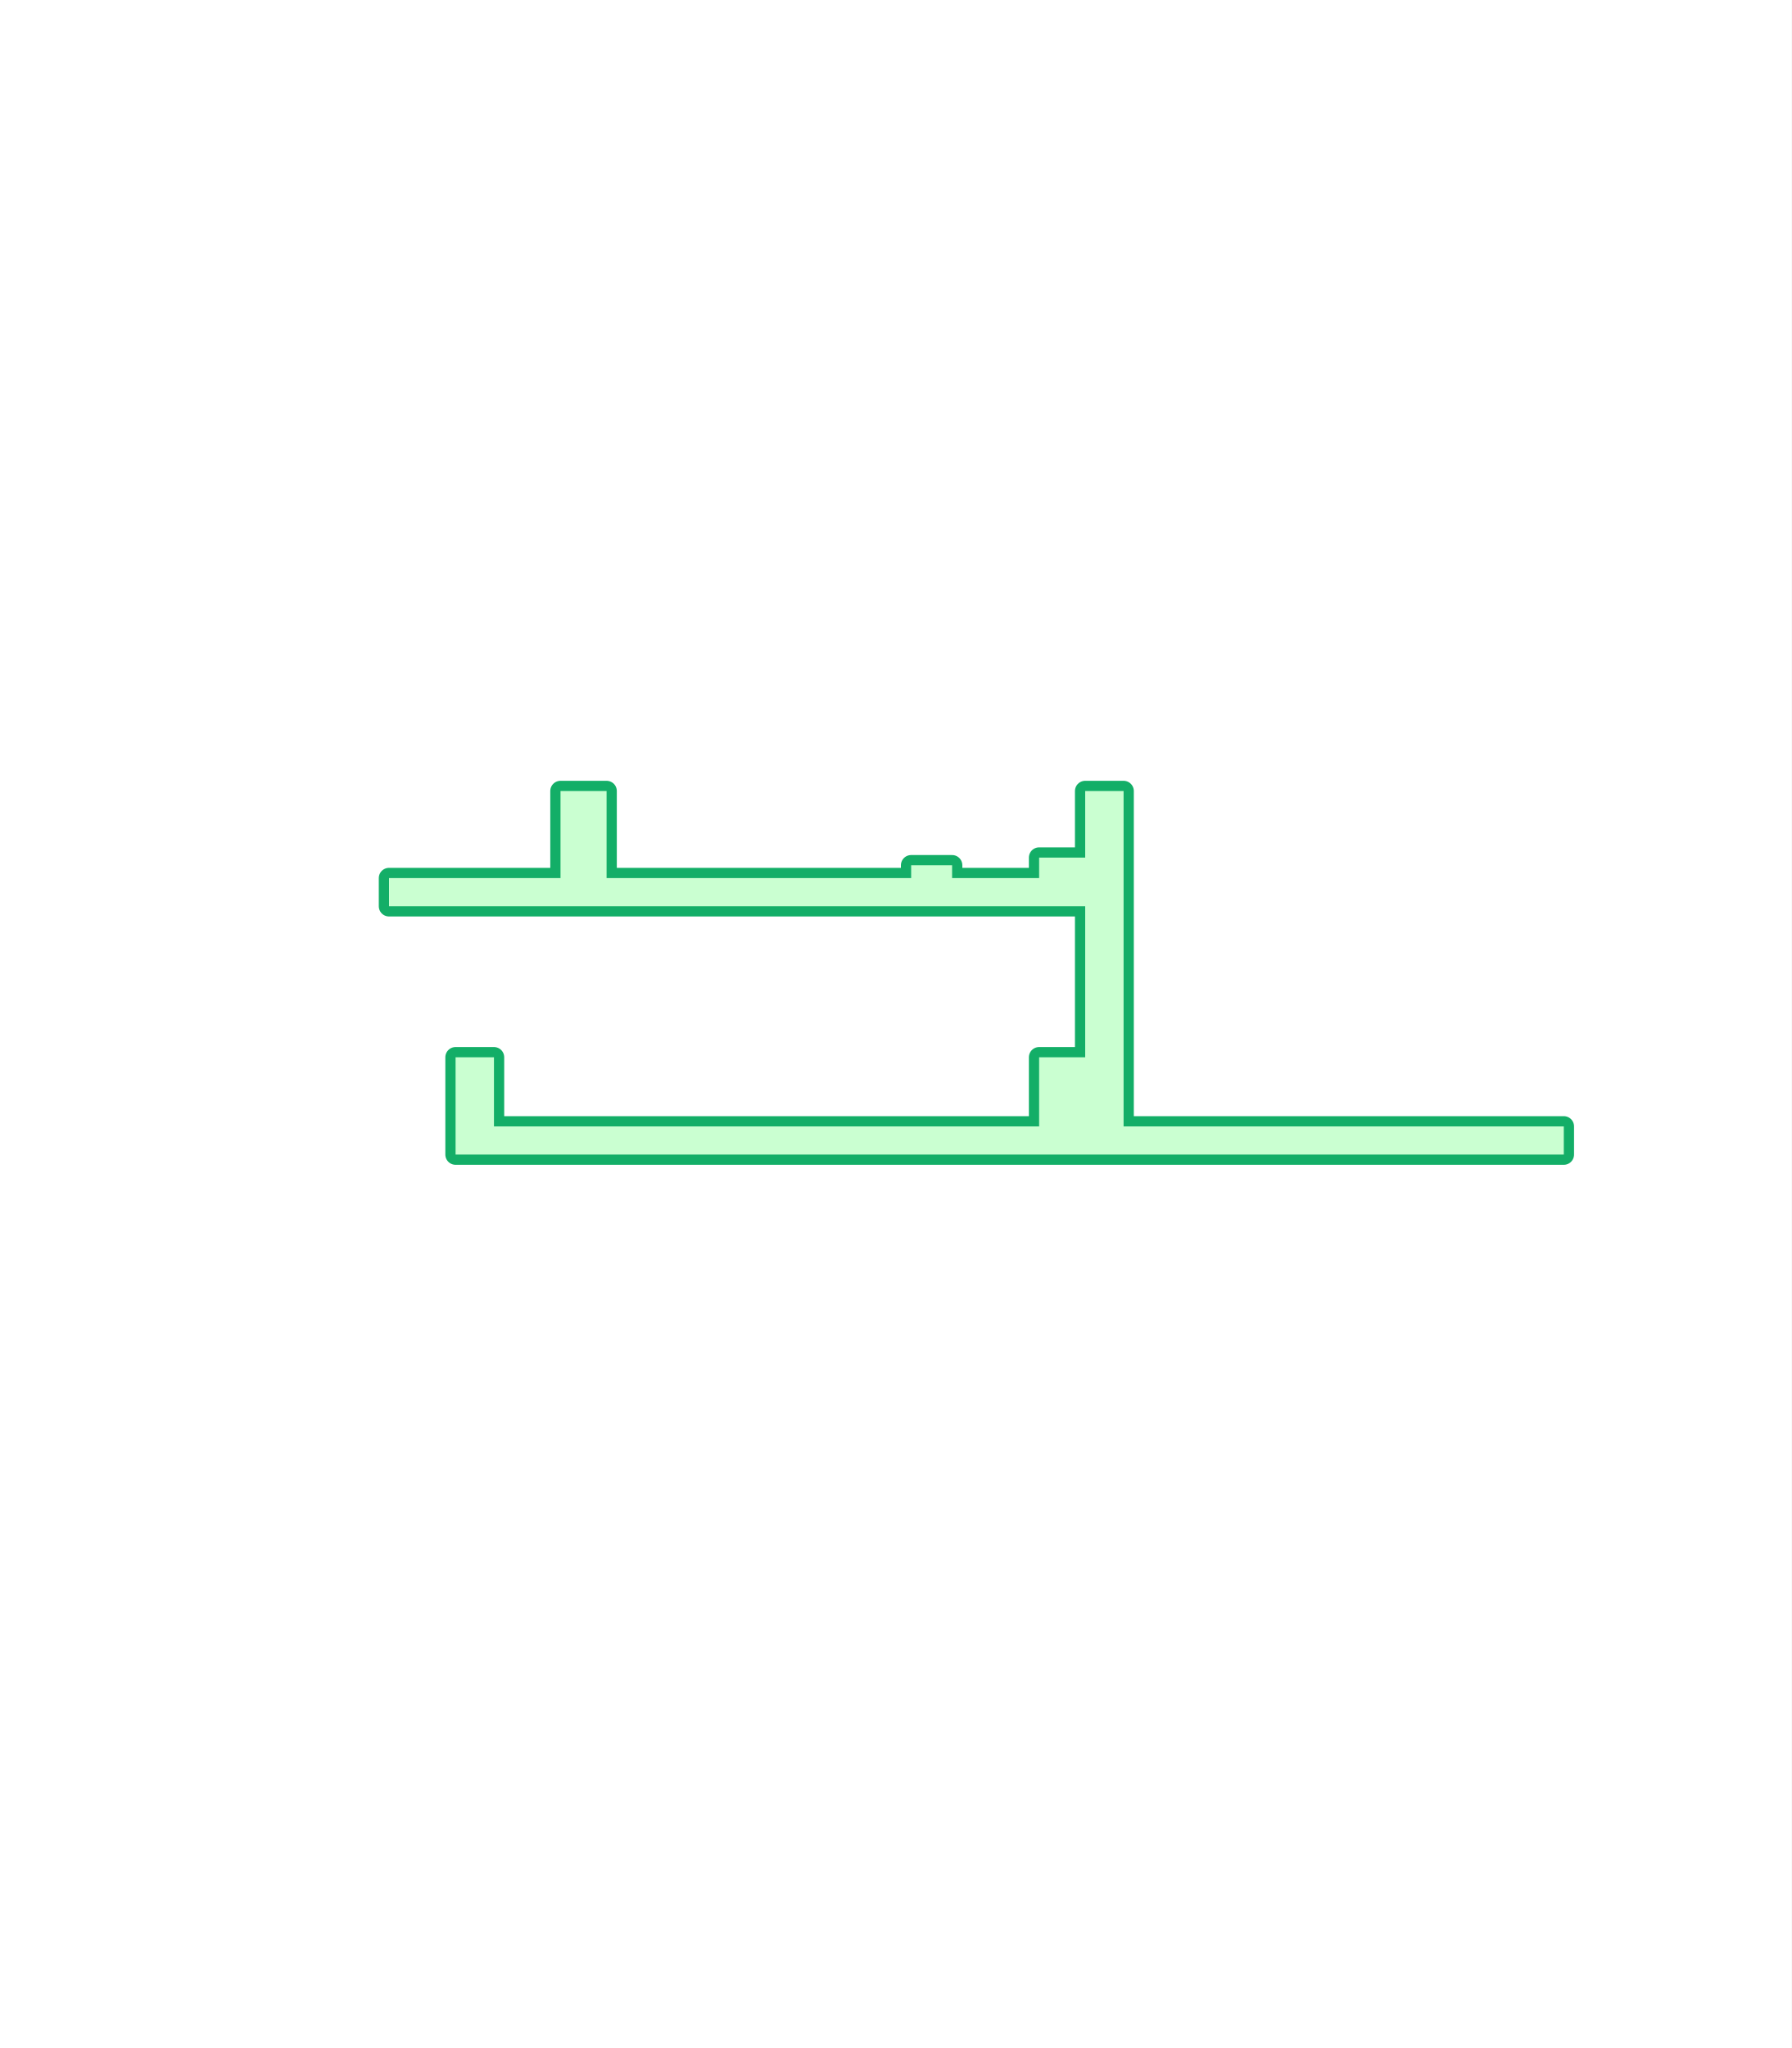
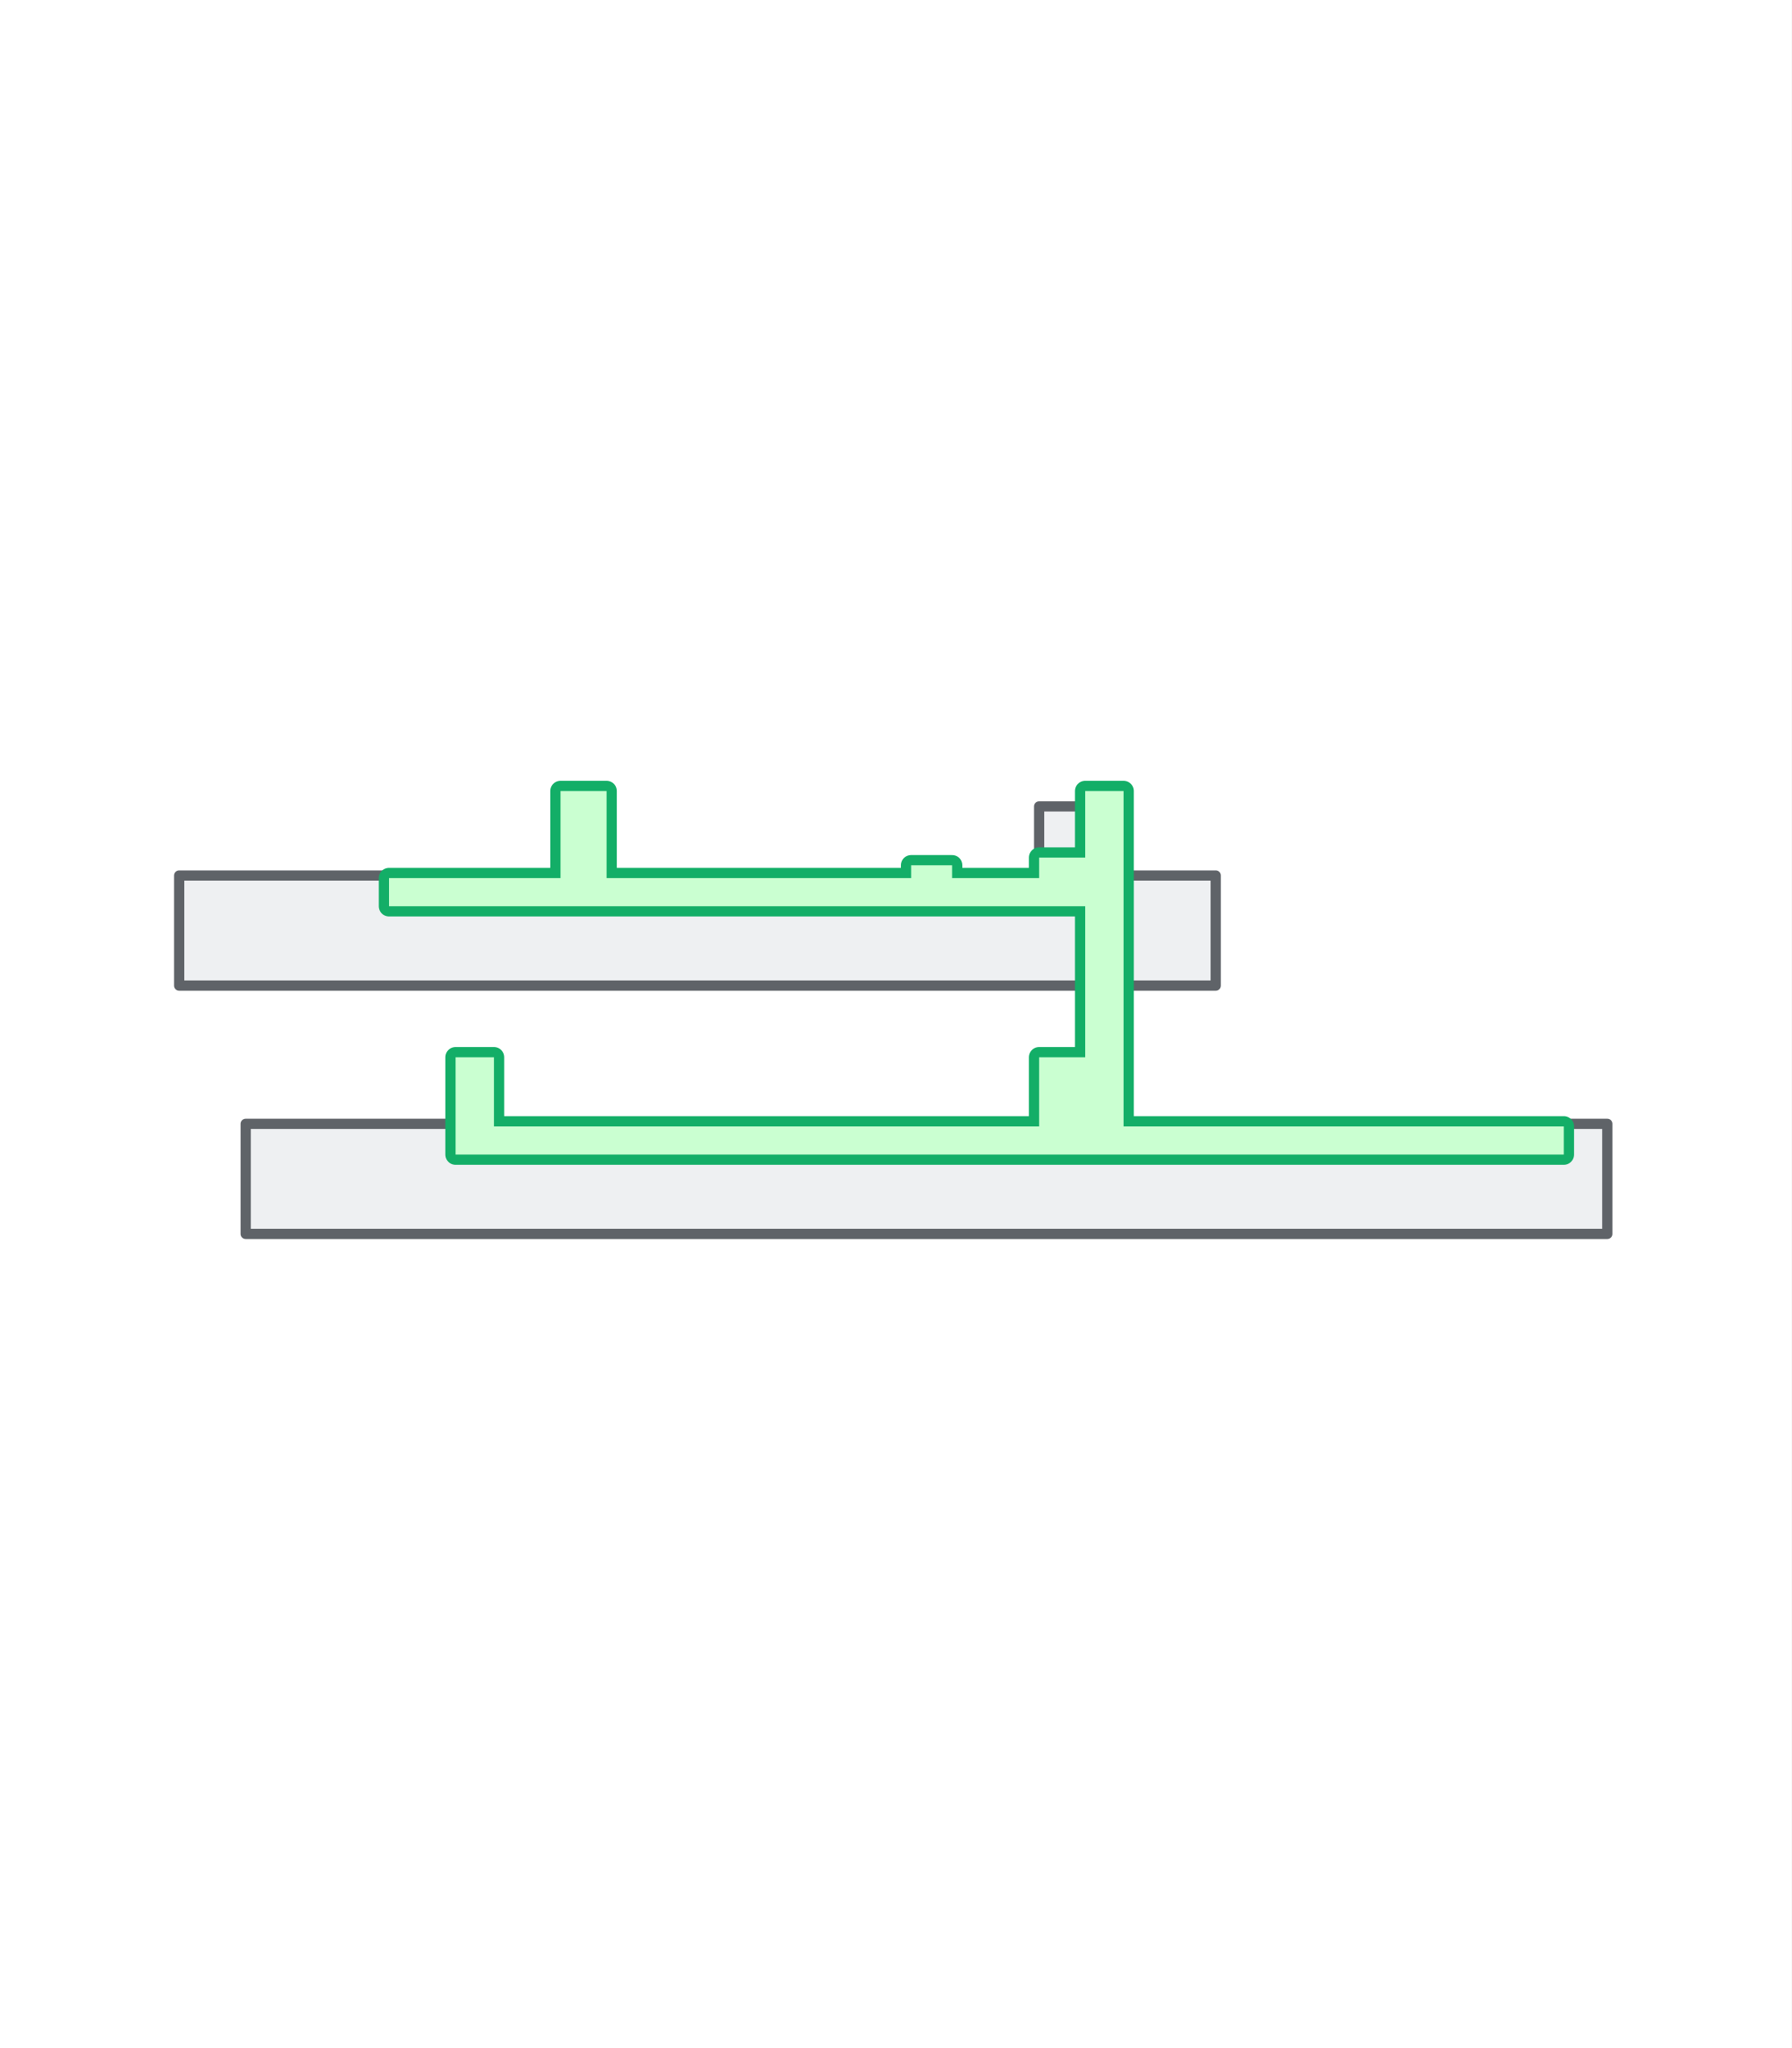
<svg xmlns="http://www.w3.org/2000/svg" viewBox="0 0 700 800" data-map-editor="1">
  <rect width="700" height="800" fill="#ffffff" />
+   <path d="M96 482L96 439L177 439L177 450L178 450L178 413L193 413L193 440L406 440L406 413L424 413L424 385L70 385L70 342L152 342L152 343L219 343L219 309L237 309L237 343L356 343L356 338L372 338L372 343L406 343L406 315L423 315L423 335L424 335L424 309L439 309L439 342L475 342L475 385L439 385L439 440L609 440L609 439L628 439L628 482Z" fill="#eef0f2" fill-rule="evenodd" stroke="#5f6368" stroke-width="4" stroke-linejoin="round" />
  <path d="M611 451L611 440L439 440L439 309L424 309L424 335L406 335L406 343L372 343L372 338L356 338L356 343L237 343L237 309L219 309L219 343L152 343L152 354L424 354L424 413L406 413L406 440L193 440L193 413L178 413L178 451Z" fill="#caffd1" stroke="#13ae67" stroke-width="8" stroke-linejoin="round" />
  <path d="M611 451L611 440L439 440L439 309L424 309L424 335L406 335L406 343L372 343L372 338L356 338L356 343L237 343L237 309L219 309L219 343L152 343L152 354L424 354L424 413L406 413L406 440L193 440L193 413L178 413L178 451Z" fill="#caffd1" />
</svg>
